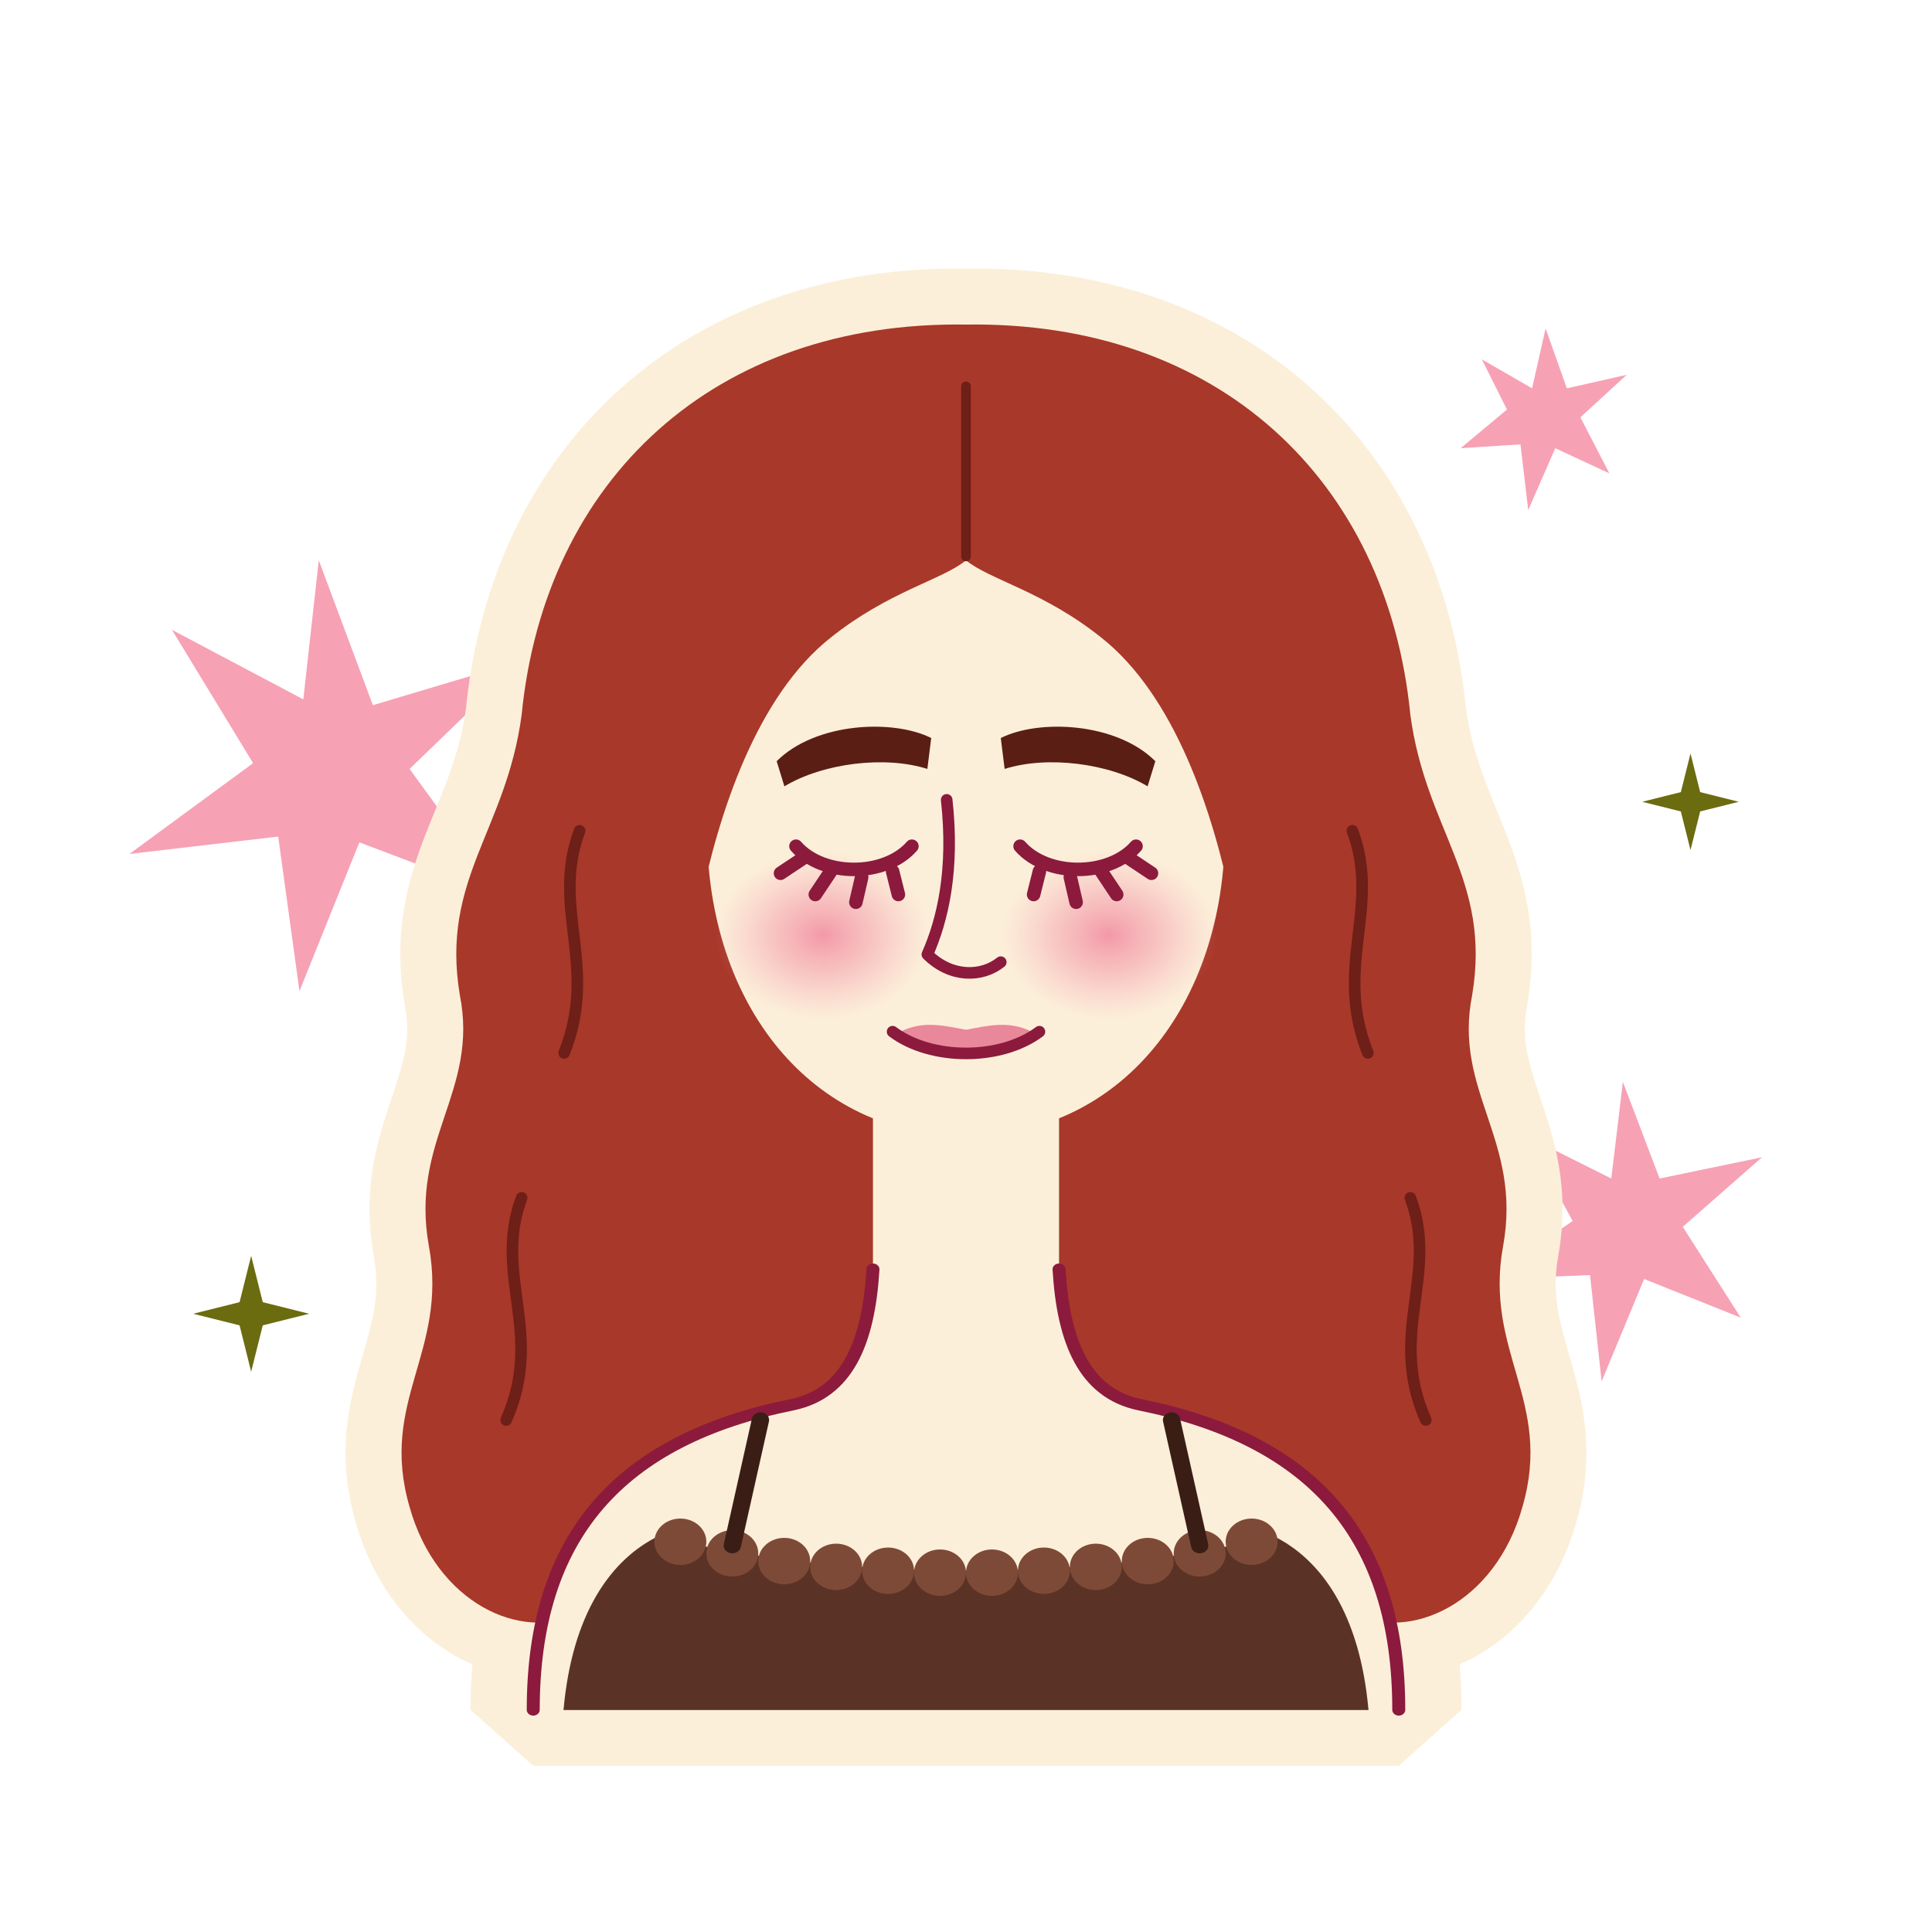
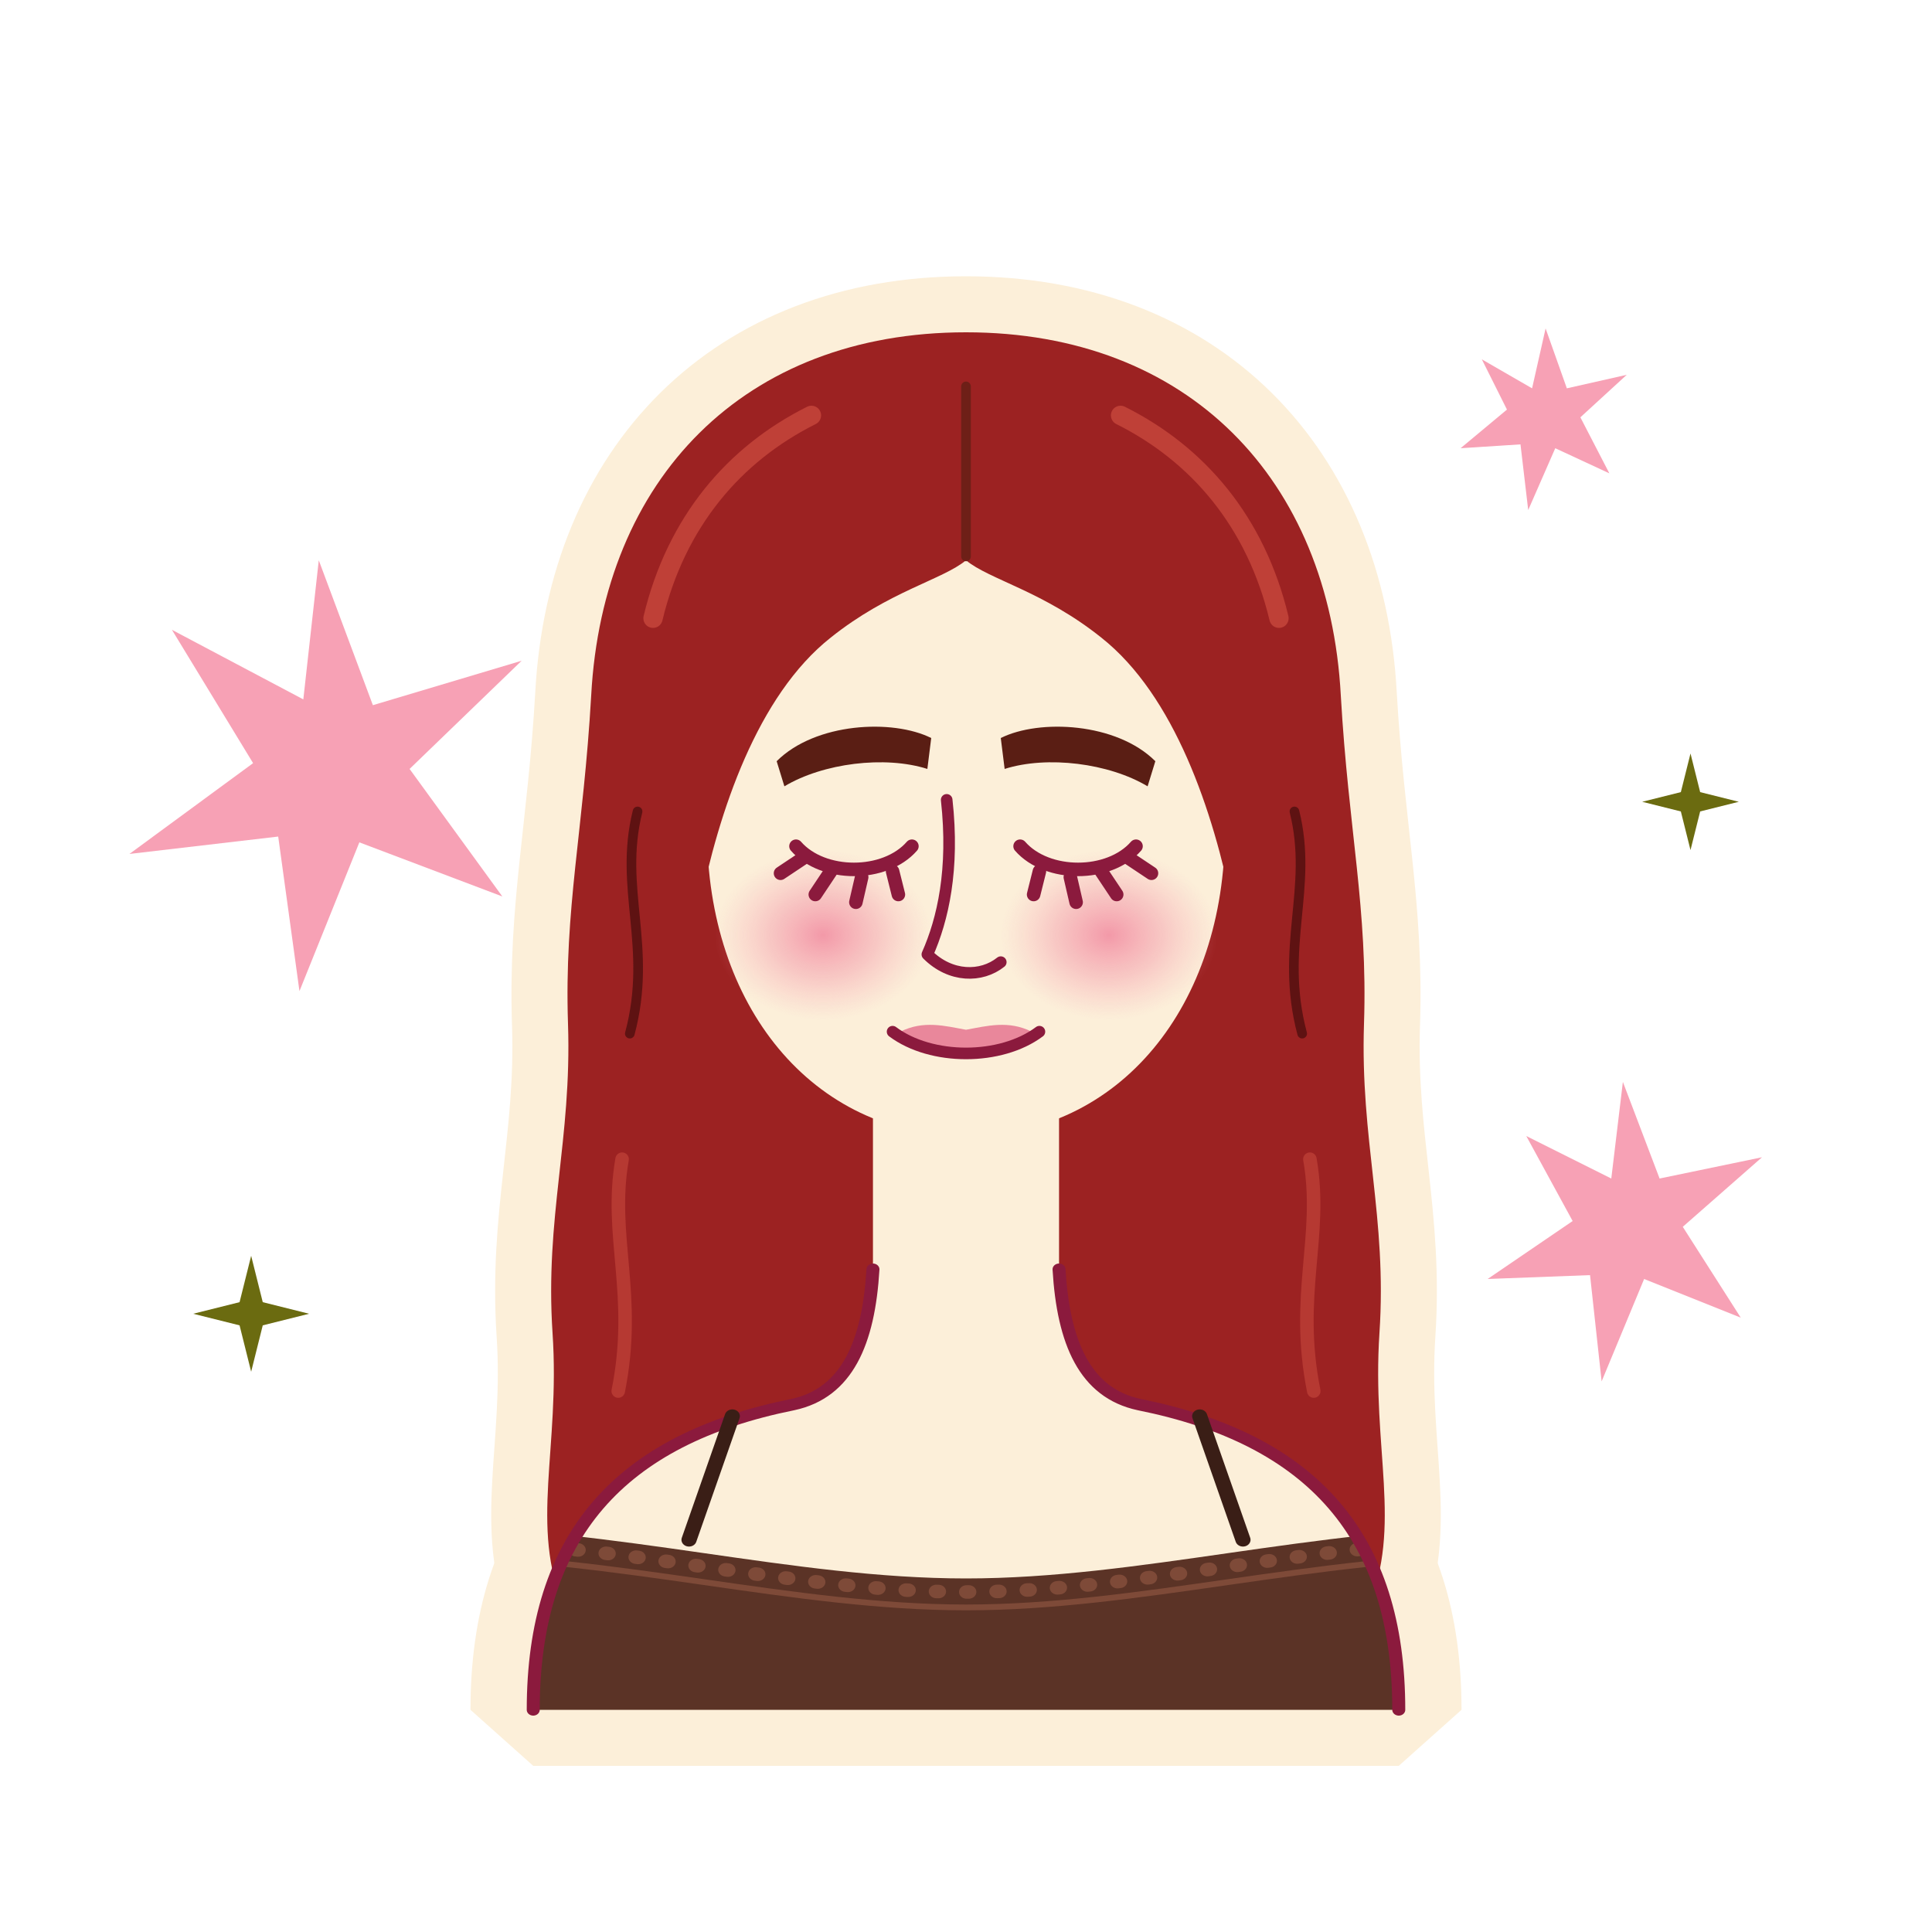
<svg xmlns="http://www.w3.org/2000/svg" viewBox="0 0 1000 1000" width="1000" height="1000">
  <defs>
-     <path id="hair" d="M500 168       C 370 166 282 248 270 370       C 262 430 228 455 238 515       C 248 565 212 590 222 645       C 232 700 196 725 212 780       C 226 830 270 850 300 835       C 330 860 380 852 395 830       L 605 830       C 620 852 670 860 700 835       C 730 850 774 830 788 780       C 804 725 768 700 778 645       C 788 590 752 565 762 515       C 772 455 738 430 730 370       C 718 248 630 166 500 168 Z" />
+     <path id="hair" d="M500 172       C 385 172 312 248 306 360       C 302 430 292 470 294 530       C 296 590 282 630 286 690       C 290 750 274 790 292 832       C 322 852 362 846 382 832       L 618 832       C 638 846 678 852 708 832       C 726 790 710 750 714 690       C 718 630 704 590 706 530       C 708 470 698 430 694 360       C 688 248 615 172 500 172 Z" />
    <path id="body" d="M300 940 C 300 850 340 800 420 782 C 445 776 455 750 457 712 L543 712 C 545 750 555 776 580 782 C 660 800 700 850 700 940" />
  </defs>
  <g fill="#F7A1B5">
    <path d="M165 290 L193 365 L270 342 L212 398 L260 464 L186 436 L155 513 L144 433 L67 442 L131 395 L89 326 L157 362 Z" />
    <path d="M840 560 L859 610 L912 599 L871 635 L901 682 L851 662 L829 715 L823 660 L770 662 L814 632 L790 588 L834 610 Z" />
    <path d="M800 170 L811 201 L842 194 L818 216 L833 245 L805 232 L791 264 L787 230 L756 232 L780 212 L767 186 L793 201 Z" />
  </g>
  <g fill="#6B6B10">
    <path d="M130 650 L136 674 L160 680 L136 686 L130 710 L124 686 L100 680 L124 674 Z" />
    <path d="M875 390 L880 410 L900 415 L880 420 L875 440 L870 420 L850 415 L870 410 Z" />
  </g>
  <g fill="#FCEFD9" stroke="#FCEFD9" stroke-width="58" stroke-linejoin="bevel">
    <use href="#hair" />
    <path transform="translate(500,-55) scale(1.12,1) translate(-500,0)" d="M300 940 C 300 850 340 800 420 782 L580 782 C 660 800 700 850 700 940 Z" />
  </g>
-   <use href="#hair" fill="#A8382A" />
-   <g fill="none" stroke="#6E1F17" stroke-width="6" stroke-linecap="round">
-     <path d="M300 430 C 285 470 310 500 292 545" />
-     <path d="M270 620 C 255 660 282 690 262 735" />
-     <path d="M700 430 C 715 470 690 500 708 545" />
-     <path d="M730 620 C 745 660 718 690 738 735" />
+   <use href="#hair" fill="#9C2222" />
+   <g fill="none" stroke-linecap="round">
+     <path stroke="#C8473C" stroke-width="10" opacity="0.8" d="M420 215 C 380 235 350 270 338 320" />
+     <path stroke="#C8473C" stroke-width="10" opacity="0.8" d="M580 215 C 620 235 650 270 662 320" />
+     <path stroke="#C8473C" stroke-width="7" opacity="0.6" d="M322 600 C 315 640 330 670 320 720" />
+     <path stroke="#C8473C" stroke-width="7" opacity="0.6" d="M678 600 C 685 640 670 670 680 720" />
+     <g stroke="#5E1212" stroke-width="5">
+       <path d="M330 420 C 320 460 338 490 326 535" />
+       <path d="M670 420 C 680 460 662 490 674 535" />
+     </g>
  </g>
  <g transform="translate(500,-55) scale(1.12,1) translate(-500,0)">
    <path fill="#FCEFD9" d="M300 940 C 300 850 340 800 420 782 C 445 776 455 750 457 712 L457 520 L543 520 L543 712 C 545 750 555 776 580 782 C 660 800 700 850 700 940 Z" />
    <path fill="#EBD5BD" d="M457 570 C 480 598 520 598 543 570 L543 612 C 520 628 480 628 457 612 Z" />
+     <clipPath id="bodyClip">
+       <path d="M300 940 C 300 850 340 800 420 782 C 445 776 455 750 457 712 L457 520 L543 520 L543 712 C 545 750 555 776 580 782 C 660 800 700 850 700 940 Z" />
+     </clipPath>
+     <g clip-path="url(#bodyClip)">
+       <path fill="#5B3326" d="M250 845 C 340 846 420 872 500 872 C 580 872 660 846 750 845 L750 960 L250 960 Z" />
+       <path fill="none" stroke="#7E4A38" stroke-width="7" stroke-dasharray="1 13" stroke-linecap="round" d="M250 852 C 340 853 420 879 500 879 C 580 879 660 853 750 852" />
+       <path fill="none" stroke="#7E4A38" stroke-width="3" d="M250 860 C 340 861 420 887 500 887 C 580 887 660 861 750 860" />
+     </g>
    <path fill="none" stroke="#8B1A3D" stroke-width="6" stroke-linecap="round" d="M300 940 C 300 850 340 800 420 782 C 445 776 455 750 457 712 M700 940 C 700 850 660 800 580 782 C 555 776 545 750 543 712" />
-     <path fill="#5B3326" d="M314 940 C 318 890 336 862 358 850 C 400 862 450 868 500 868 C 550 868 600 862 642 850 C 664 862 682 890 686 940 Z" />
-     <g fill="#7E4A38">
-       <circle cx="368" cy="853" r="12" />
-       <circle cx="392" cy="859" r="12" />
-       <circle cx="416" cy="863" r="12" />
-       <circle cx="440" cy="866" r="12" />
-       <circle cx="464" cy="868" r="12" />
-       <circle cx="488" cy="869" r="12" />
-       <circle cx="512" cy="869" r="12" />
-       <circle cx="536" cy="868" r="12" />
-       <circle cx="560" cy="866" r="12" />
-       <circle cx="584" cy="863" r="12" />
-       <circle cx="608" cy="859" r="12" />
-       <circle cx="632" cy="853" r="12" />
-     </g>
-     <path fill="#5B3326" d="M340 876 C 400 882 450 884 500 884 C 550 884 600 882 660 876 L686 940 L314 940 Z" />
-     <path stroke="#3A1E16" stroke-width="8" fill="none" stroke-linecap="round" d="M392 855 L405 790 M608 855 L595 790" />
+     <path stroke="#3A1E16" stroke-width="7" fill="none" stroke-linecap="round" d="M372 852 L392 788 M628 852 L608 788" />
  </g>
  <path fill="#FCEFD9" d="M500 282 C 580 282 634 346 634 430 C 634 520 580 588 500 588 C 420 588 366 520 366 430 C 366 346 420 282 500 282 Z" />
-   <path fill="#A8382A" d="M500 262     C 440 262 380 300 360 370 C 352 400 356 440 362 470     C 372 420 392 360 430 330 C 460 306 488 300 500 290     C 512 300 540 306 570 330 C 608 360 628 420 638 470     C 644 440 648 400 640 370 C 620 300 560 262 500 262 Z" />
+   <path fill="#9C2222" d="M500 262     C 440 262 380 300 360 370 C 352 400 356 440 362 470     C 372 420 392 360 430 330 C 460 306 488 300 500 290     C 512 300 540 306 570 330 C 608 360 628 420 638 470     C 644 440 648 400 640 370 C 620 300 560 262 500 262 Z" />
  <path fill="none" stroke="#6E1F17" stroke-width="5" stroke-linecap="round" d="M500 200 L500 288" />
  <radialGradient id="blush">
    <stop offset="0" stop-color="#F07C98" stop-opacity="0.75" />
    <stop offset="0.5" stop-color="#F28CA4" stop-opacity="0.4" />
    <stop offset="1" stop-color="#F7A1B5" stop-opacity="0" />
  </radialGradient>
  <g fill="url(#blush)">
    <ellipse cx="426" cy="484" rx="56" ry="44" />
    <ellipse cx="574" cy="484" rx="56" ry="44" />
  </g>
  <g fill="#5A1E14">
    <path d="M402 394 C 422 374 462 372 482 382 L480 398 C 458 391 426 395 406 407 Z" />
    <path d="M598 394 C 578 374 538 372 518 382 L520 398 C 542 391 574 395 594 407 Z" />
  </g>
  <g fill="none" stroke="#8B1A3D" stroke-width="7" stroke-linecap="round">
    <path d="M412 438 C 426 454 458 454 472 438" />
    <path d="M528 438 C 542 454 574 454 588 438" />
    <path d="M416 444 L404 452 M430 451 L422 463 M446 454 L443 467 M462 451 L465 463" />
    <path d="M584 444 L596 452 M570 451 L578 463 M554 454 L557 467 M538 451 L535 463" />
  </g>
  <path fill="none" stroke="#8B1A3D" stroke-width="6" stroke-linecap="round" stroke-linejoin="round" d="M490 414 C 494 450 488 476 480 494 C 492 506 508 506 518 498" />
  <path fill="#E9879B" d="M466 534 C 482 550 518 550 534 534 C 522 528 511 531 500 533 C 489 531 478 528 466 534 Z" />
  <path fill="none" stroke="#8B1A3D" stroke-width="6" stroke-linecap="round" d="M462 534 C 482 549 518 549 538 534" />
</svg>
